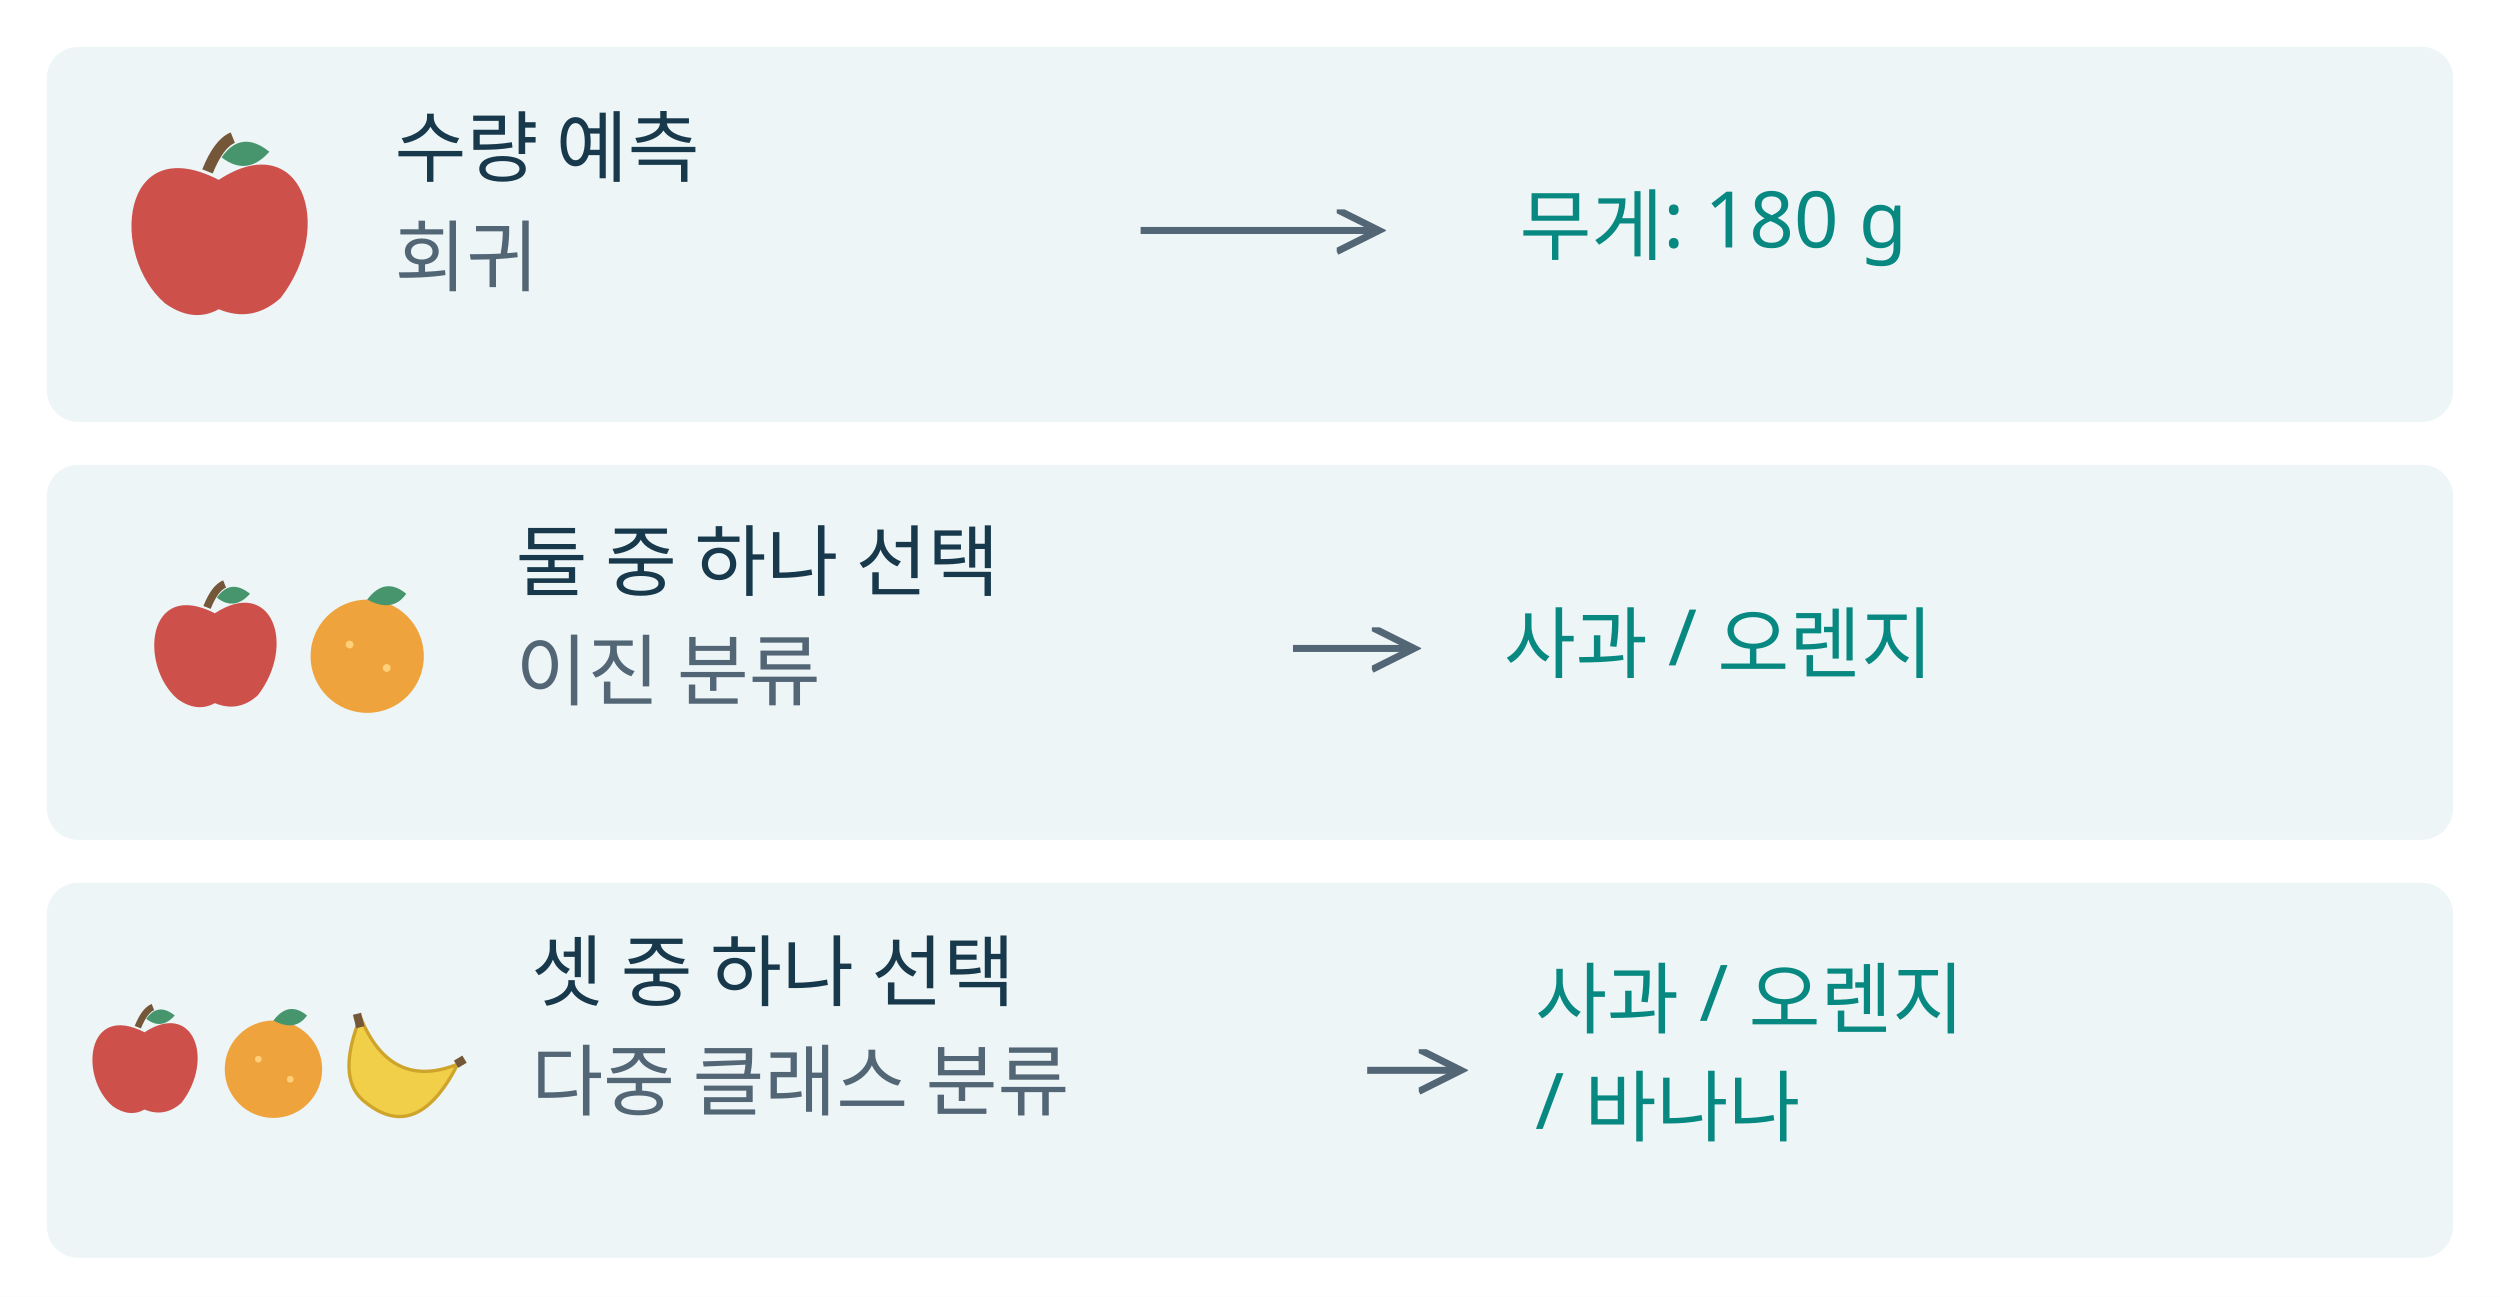
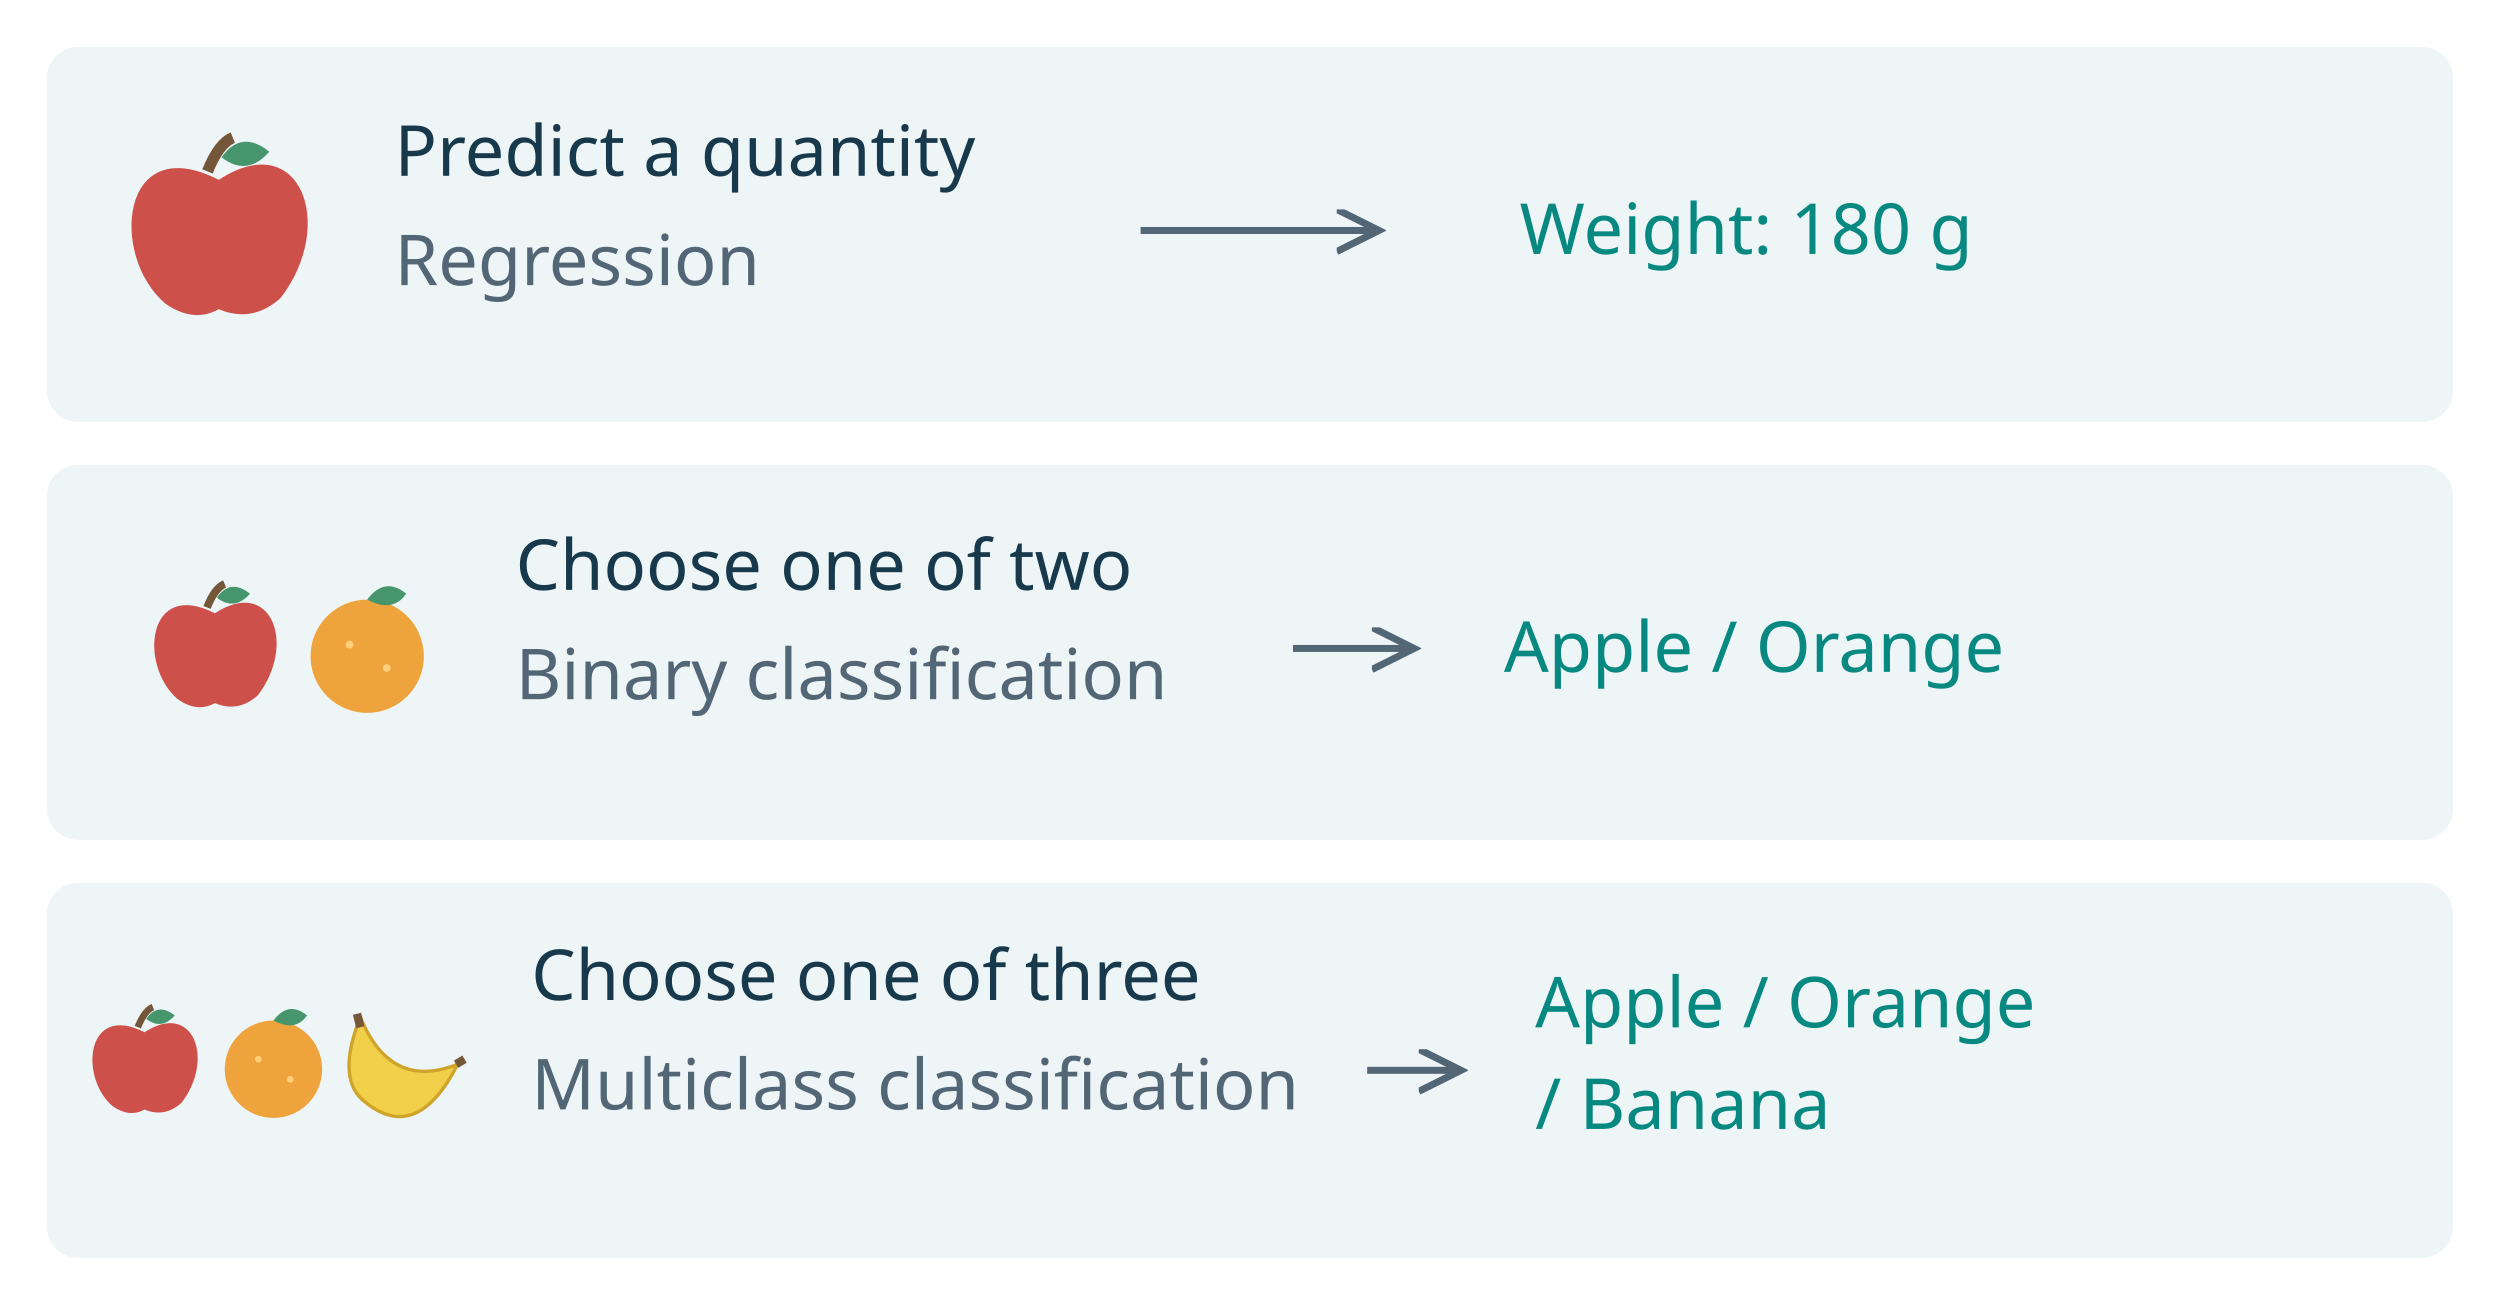
<svg xmlns="http://www.w3.org/2000/svg" width="640" height="332" viewBox="0 0 640 332">
-   <style>text{font-family:sans-serif;font-size:20px;fill:#17394b}</style>
+   <style>text{font-family:sans-serif;font-size:18px;fill:#17394b}</style>
  <defs>
    <marker id="arrow" markerWidth="7" markerHeight="7" refX="6" refY="3" orient="auto">
      <path d="M0 0L6 3L0 6" fill="none" stroke="#536675" />
    </marker>
  </defs>
  <rect width="640" height="332" fill="white" />
  <rect x="12" y="12" width="616" height="96" rx="8" fill="#edf5f7" />
  <rect x="12" y="119" width="616" height="96" rx="8" fill="#edf5f7" />
  <rect x="12" y="226" width="616" height="96" rx="8" fill="#edf5f7" />
  <g transform="translate(56 59) scale(0.72)">
    <path d="M-4 -21 Q0 -31 5 -33" fill="none" stroke="#745638" stroke-width="4" />
    <path d="M1 -26 Q8 -36 18 -28 Q10 -19 1 -26" fill="#46956d" />
    <path d="M0 -18 C-35 -36 -39 9 -19 26 Q-9 33 0 28 Q12 33 22 24 C42 -2 29 -37 0 -18" fill="#cd514a" />
  </g>
-   <text x="101" y="45" text-anchor="start" style="font-size:20px;fill:#17394b">수량 예측</text>
-   <text x="101" y="73" text-anchor="start" style="font-size:20px;fill:#536675">회귀</text>
+   <text x="101" y="45" text-anchor="start" style="font-size:18px;fill:#17394b">Predict a quantity</text>
+   <text x="101" y="73" text-anchor="start" style="font-size:18px;fill:#536675">Regression</text>
  <line x1="292" y1="59" x2="353" y2="59" stroke="#536675" stroke-width="1.8" stroke-dasharray="" marker-end="url(#arrow)" />
-   <text x="389" y="65" text-anchor="start" style="font-size:20px;fill:#078880">무게: 180 g</text>
+   <text x="389" y="65" text-anchor="start" style="font-size:18px;fill:#078880">Weight: 180 g</text>
  <g transform="translate(55 166) scale(0.5)">
    <path d="M-4 -21 Q0 -31 5 -33" fill="none" stroke="#745638" stroke-width="4" />
    <path d="M1 -26 Q8 -36 18 -28 Q10 -19 1 -26" fill="#46956d" />
    <path d="M0 -18 C-35 -36 -39 9 -19 26 Q-9 33 0 28 Q12 33 22 24 C42 -2 29 -37 0 -18" fill="#cd514a" />
  </g>
  <g transform="translate(94 166) scale(0.5)">
    <circle cx="0" cy="4" r="29" fill="#efa33d" />
    <path d="M0 -25 Q9 -37 20 -28 Q13 -18 0 -25" fill="#46956d" />
    <circle cx="-9" cy="-2" r="2" fill="#ffcf79" />
    <circle cx="10" cy="10" r="2" fill="#ffcf79" />
  </g>
-   <text x="132" y="151" text-anchor="start" style="font-size:20px;fill:#17394b">둘 중 하나 선택</text>
-   <text x="132" y="179" text-anchor="start" style="font-size:20px;fill:#536675">이진 분류</text>
+   <text x="132" y="151" text-anchor="start" style="font-size:18px;fill:#17394b">Choose one of two</text>
+   <text x="132" y="179" text-anchor="start" style="font-size:18px;fill:#536675">Binary classification</text>
  <line x1="331" y1="166" x2="362" y2="166" stroke="#536675" stroke-width="1.8" stroke-dasharray="" marker-end="url(#arrow)" />
-   <text x="385" y="172" text-anchor="start" style="font-size:20px;fill:#078880">사과  /  오렌지</text>
+   <text x="385" y="172" text-anchor="start" style="font-size:18px;fill:#078880">Apple / Orange</text>
  <g transform="translate(37 272) scale(0.43)">
    <path d="M-4 -21 Q0 -31 5 -33" fill="none" stroke="#745638" stroke-width="4" />
    <path d="M1 -26 Q8 -36 18 -28 Q10 -19 1 -26" fill="#46956d" />
    <path d="M0 -18 C-35 -36 -39 9 -19 26 Q-9 33 0 28 Q12 33 22 24 C42 -2 29 -37 0 -18" fill="#cd514a" />
  </g>
  <g transform="translate(70 272) scale(0.43)">
    <circle cx="0" cy="4" r="29" fill="#efa33d" />
    <path d="M0 -25 Q9 -37 20 -28 Q13 -18 0 -25" fill="#46956d" />
    <circle cx="-9" cy="-2" r="2" fill="#ffcf79" />
    <circle cx="10" cy="10" r="2" fill="#ffcf79" />
  </g>
  <g transform="translate(103 272) scale(0.43)">
    <path d="M-25 -27 Q-7 17 33 1 Q8 50 -24 22 Q-39 8 -25 -27" fill="#f2cf48" stroke="#cea42b" stroke-width="2" />
    <path d="M-27 -29L-25 -21M32 1L37 -2" stroke="#745638" stroke-width="5" />
  </g>
-   <text x="136" y="256" text-anchor="start" style="font-size:20px;fill:#17394b">셋 중 하나 선택</text>
-   <text x="136" y="284" text-anchor="start" style="font-size:20px;fill:#536675">다중 클래스 분류</text>
+   <text x="136" y="256" text-anchor="start" style="font-size:18px;fill:#17394b">Choose one of three</text>
+   <text x="136" y="284" text-anchor="start" style="font-size:18px;fill:#536675">Multiclass classification</text>
  <line x1="350" y1="274" x2="374" y2="274" stroke="#536675" stroke-width="1.8" stroke-dasharray="" marker-end="url(#arrow)" />
-   <text x="393" y="263" text-anchor="start" style="font-size:20px;fill:#078880">사과 / 오렌지</text>
-   <text x="393" y="289" text-anchor="start" style="font-size:20px;fill:#078880">/ 바나나</text>
+   <text x="393" y="263" text-anchor="start" style="font-size:18px;fill:#078880">Apple / Orange</text>
+   <text x="393" y="289" text-anchor="start" style="font-size:18px;fill:#078880">/ Banana</text>
</svg>
